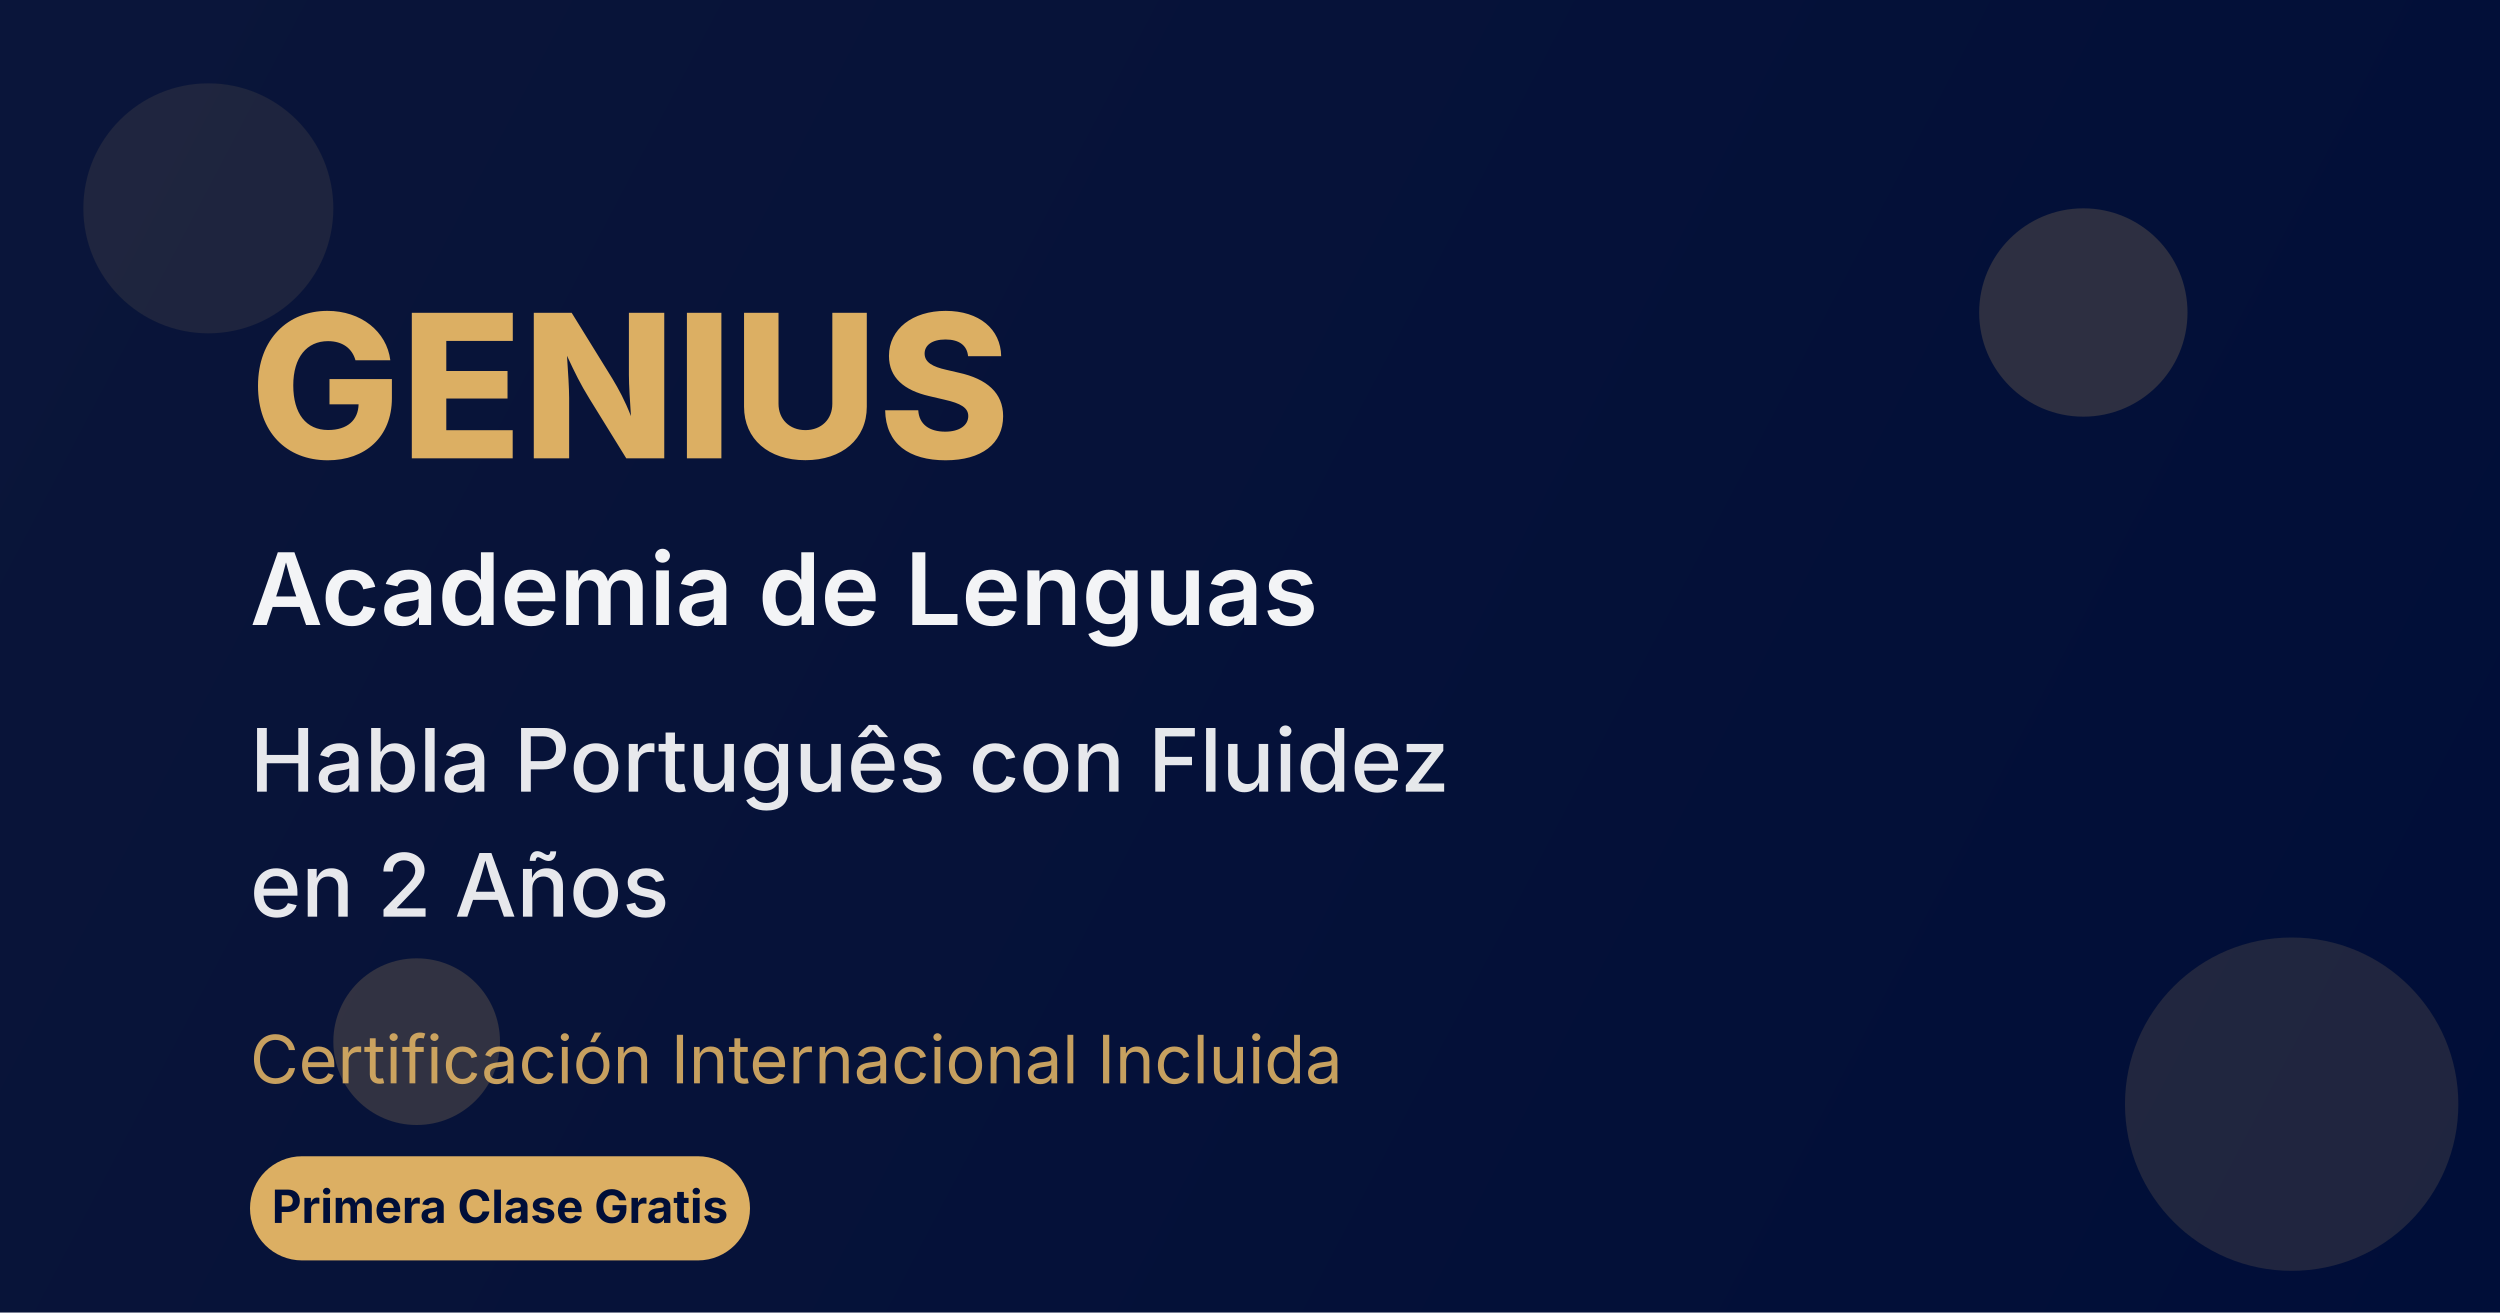
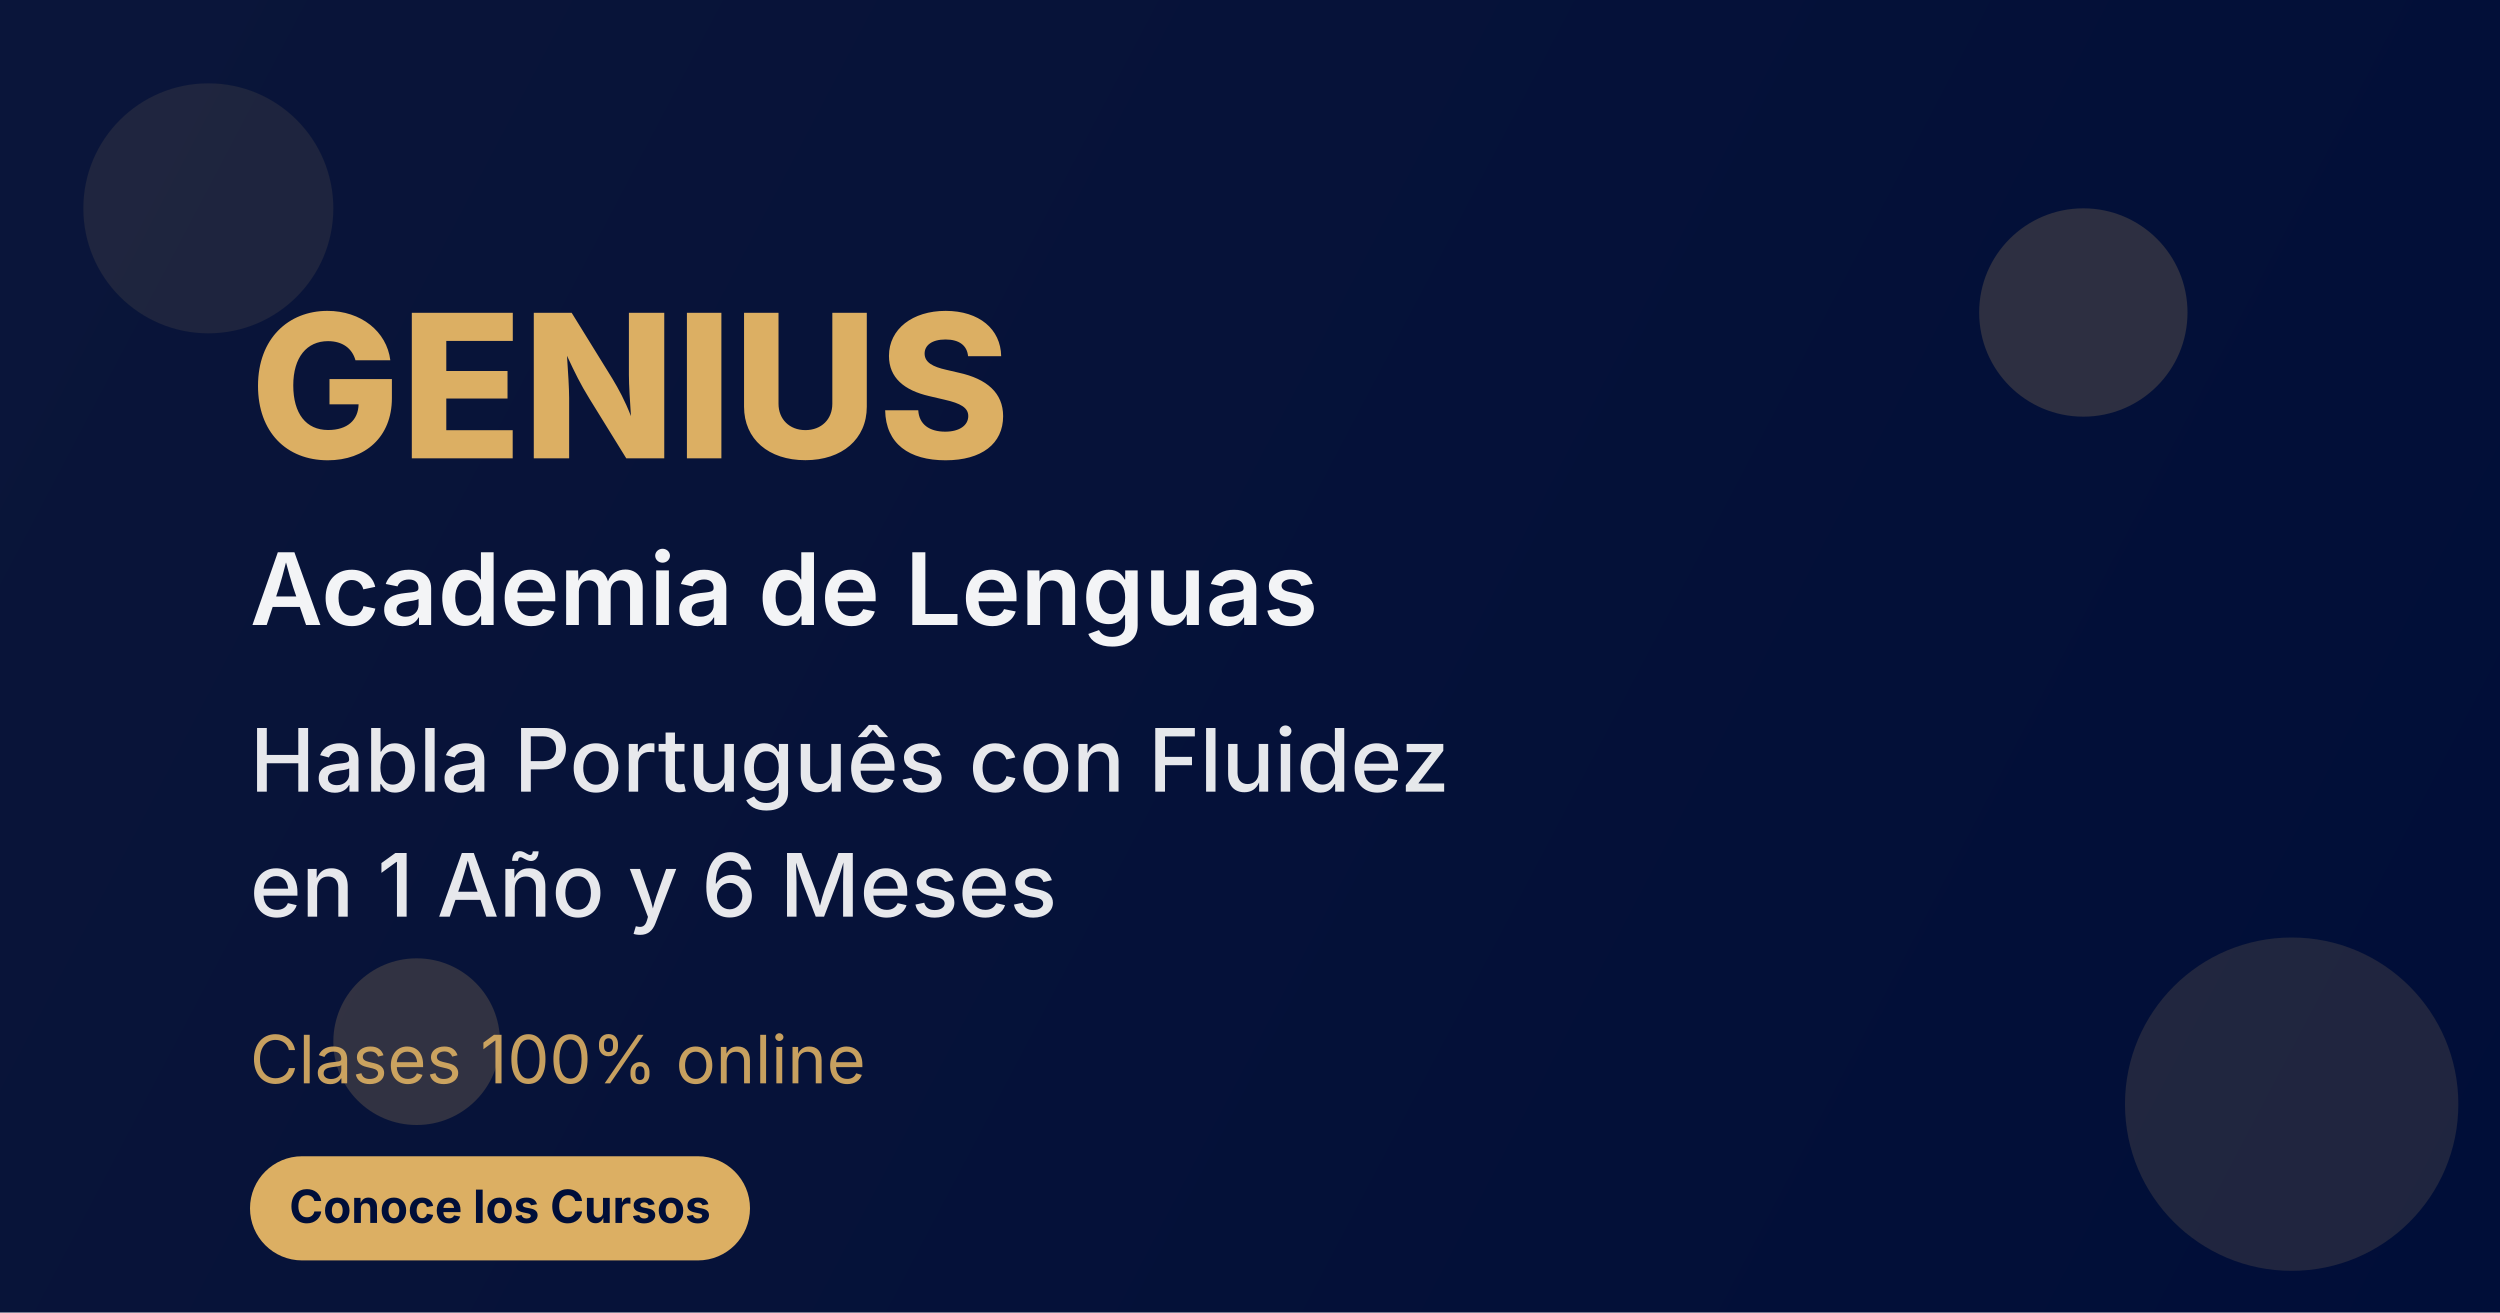
<svg xmlns="http://www.w3.org/2000/svg" width="1200" height="630" viewBox="0 0 1200 630" fill="none">
  <rect width="1200" height="630" fill="#000E38" />
  <circle cx="100" cy="100" r="60" fill="#DCAF63" opacity="0.1" />
  <circle cx="1100" cy="530" r="80" fill="#DCAF63" opacity="0.15" />
  <circle cx="200" cy="500" r="40" fill="#DCAF63" opacity="0.2" />
  <circle cx="1000" cy="150" r="50" fill="#DCAF63" opacity="0.2" />
  <rect width="1200" height="630" fill="url(#goldGradient)" opacity="0.05" />
  <defs>
    <linearGradient id="goldGradient" x1="0" y1="0" x2="1200" y2="630" gradientUnits="userSpaceOnUse">
      <stop offset="0%" stop-color="#DCAF63" />
      <stop offset="100%" stop-color="#000E38" />
    </linearGradient>
  </defs>
  <text x="120" y="220" font-family="system-ui, -apple-system, sans-serif" font-size="96" font-weight="800" fill="#DCAF63">
    GENIUS
  </text>
  <text x="120" y="300" font-family="system-ui, -apple-system, sans-serif" font-size="48" font-weight="600" fill="white" opacity="0.95">
    Academia de Lenguas
  </text>
  <text x="120" y="380" font-family="system-ui, -apple-system, sans-serif" font-size="42" font-weight="500" fill="white" opacity="0.9">
    Habla Português con Fluidez
  </text>
  <text x="120" y="440" font-family="system-ui, -apple-system, sans-serif" font-size="42" font-weight="500" fill="white" opacity="0.9">
-     en 2 Años
+     en 1 Año y 6 Meses
  </text>
  <text x="120" y="520" font-family="system-ui, -apple-system, sans-serif" font-size="32" font-weight="400" fill="#DCAF63" opacity="0.9">
-     Certificación Internacional Incluida
+     Clases 100% online
  </text>
  <rect x="120" y="555" width="240" height="50" rx="25" fill="#DCAF63" />
  <text x="240" y="587" font-family="system-ui, -apple-system, sans-serif" font-size="22" font-weight="700" fill="#000E38" text-anchor="middle">
-     Primera Clase Gratis
+     Conoce los Cursos
  </text>
</svg>
